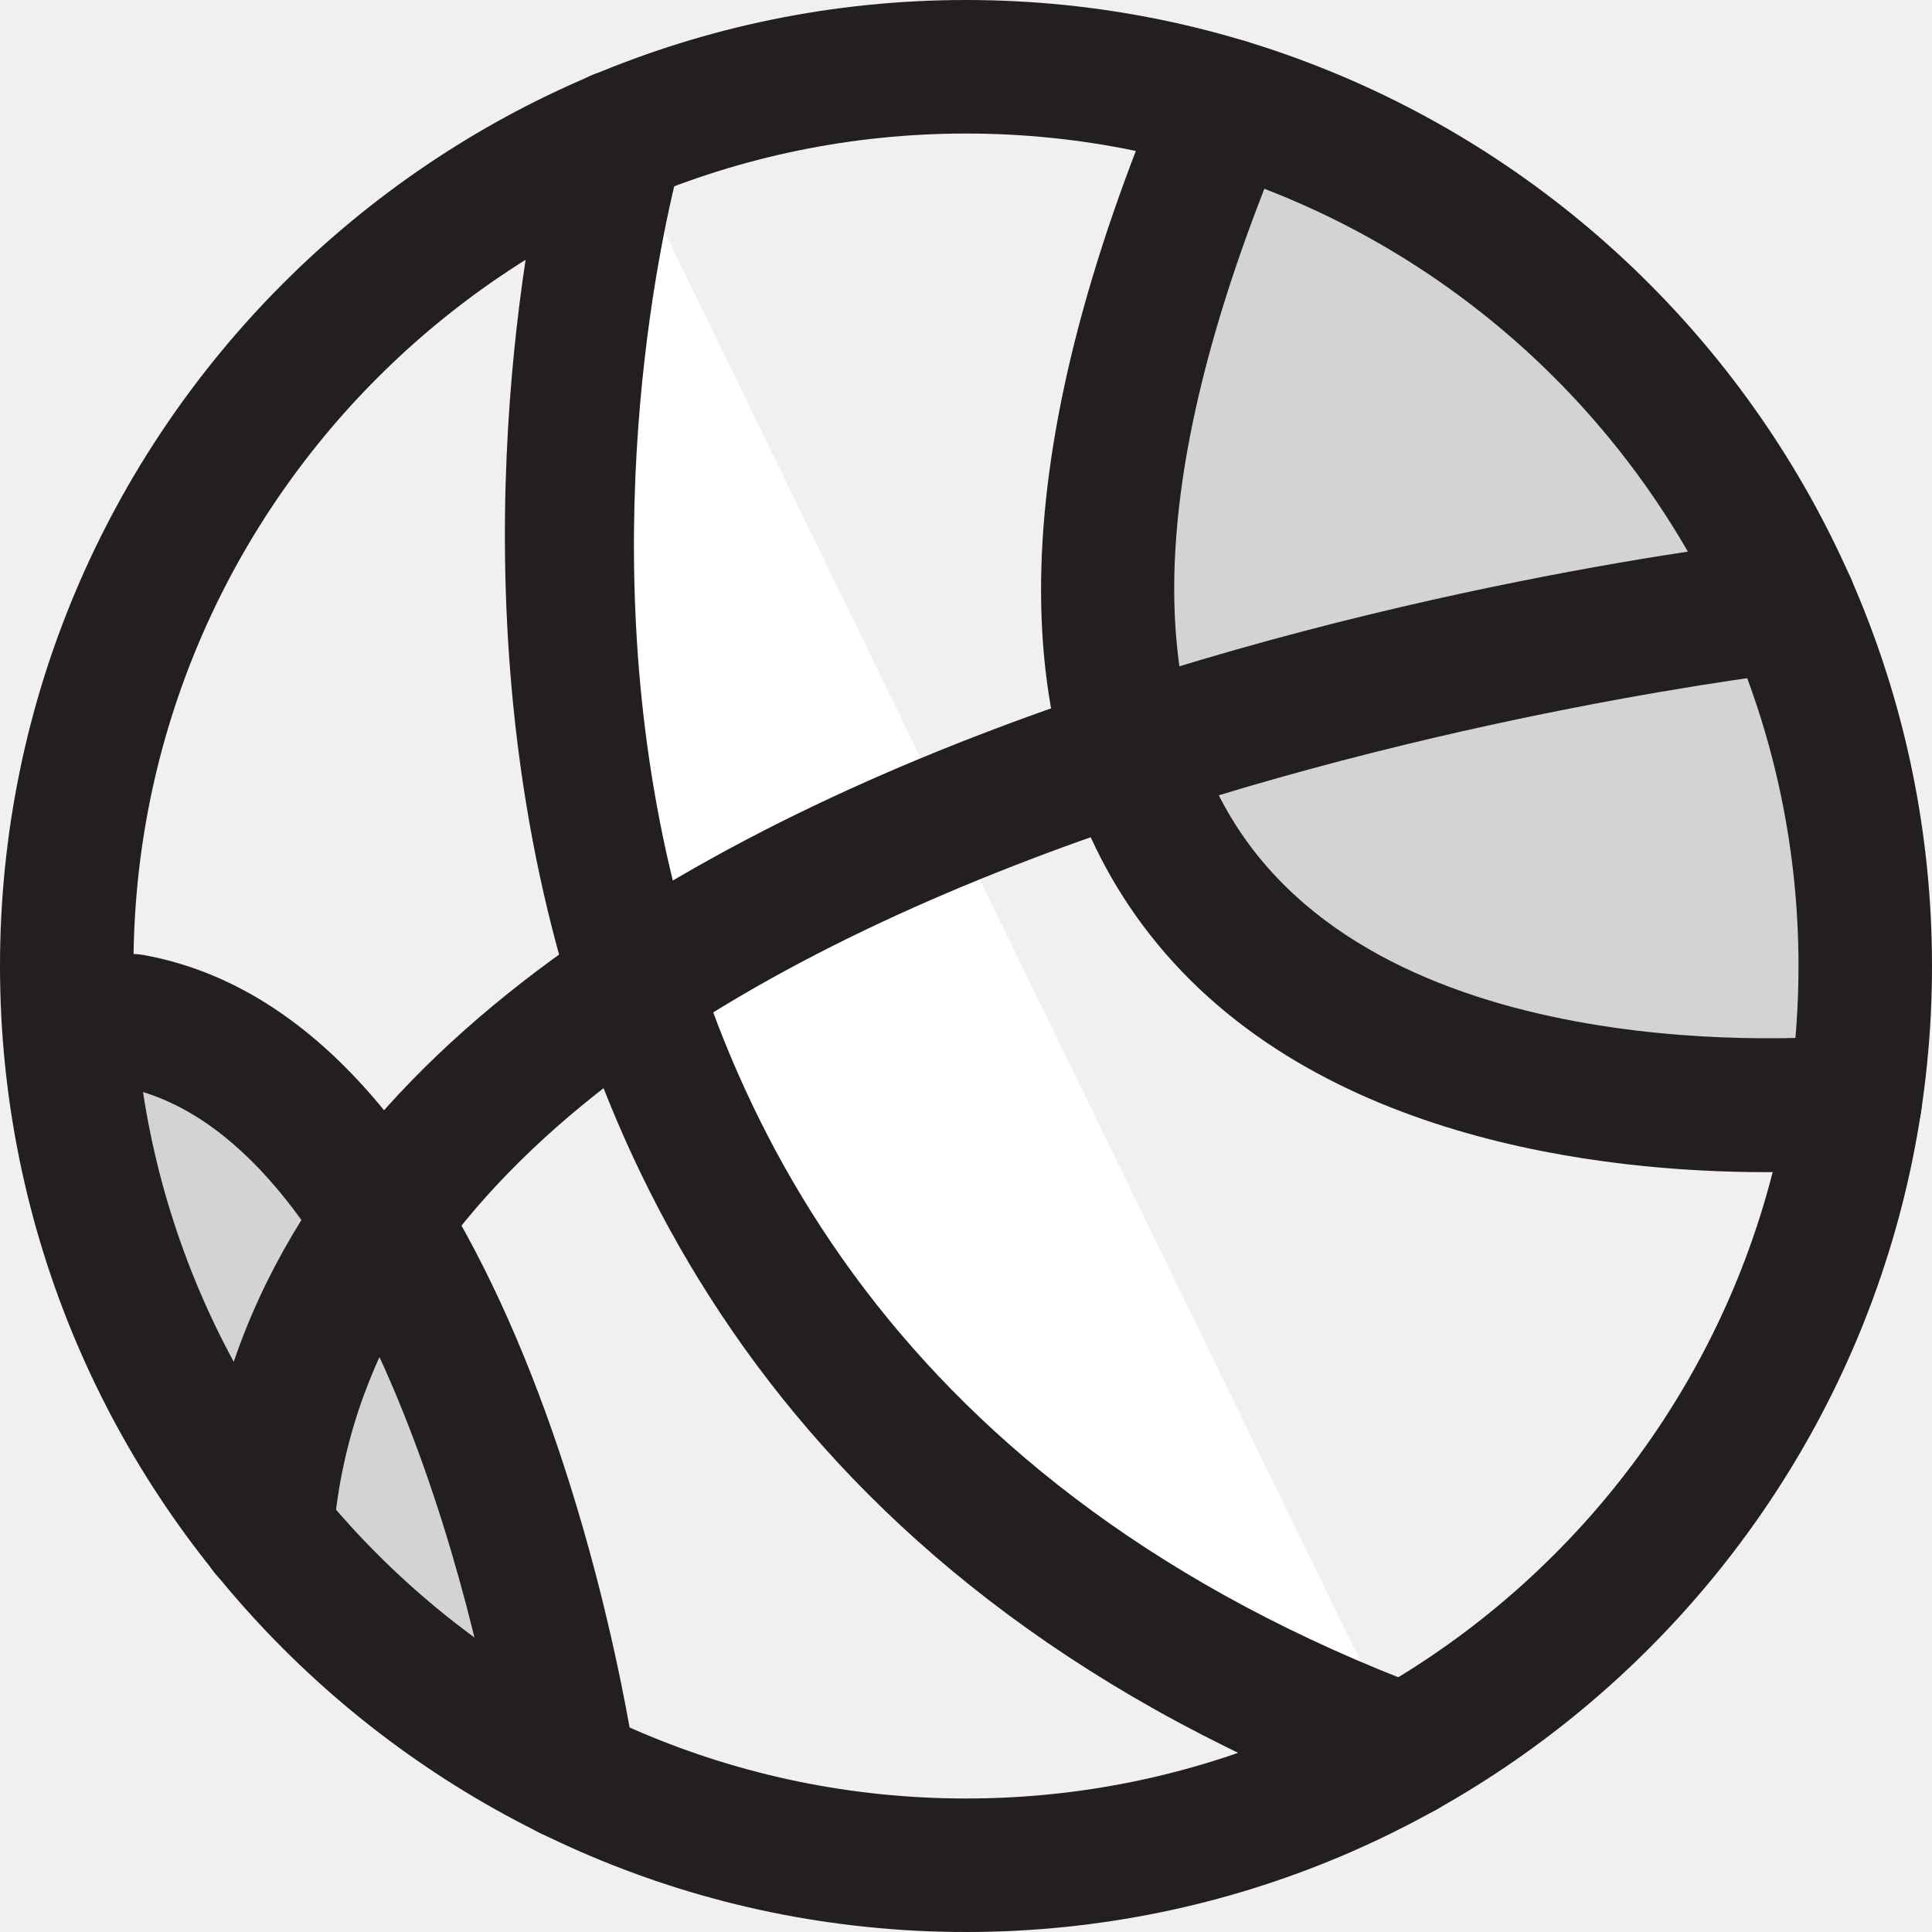
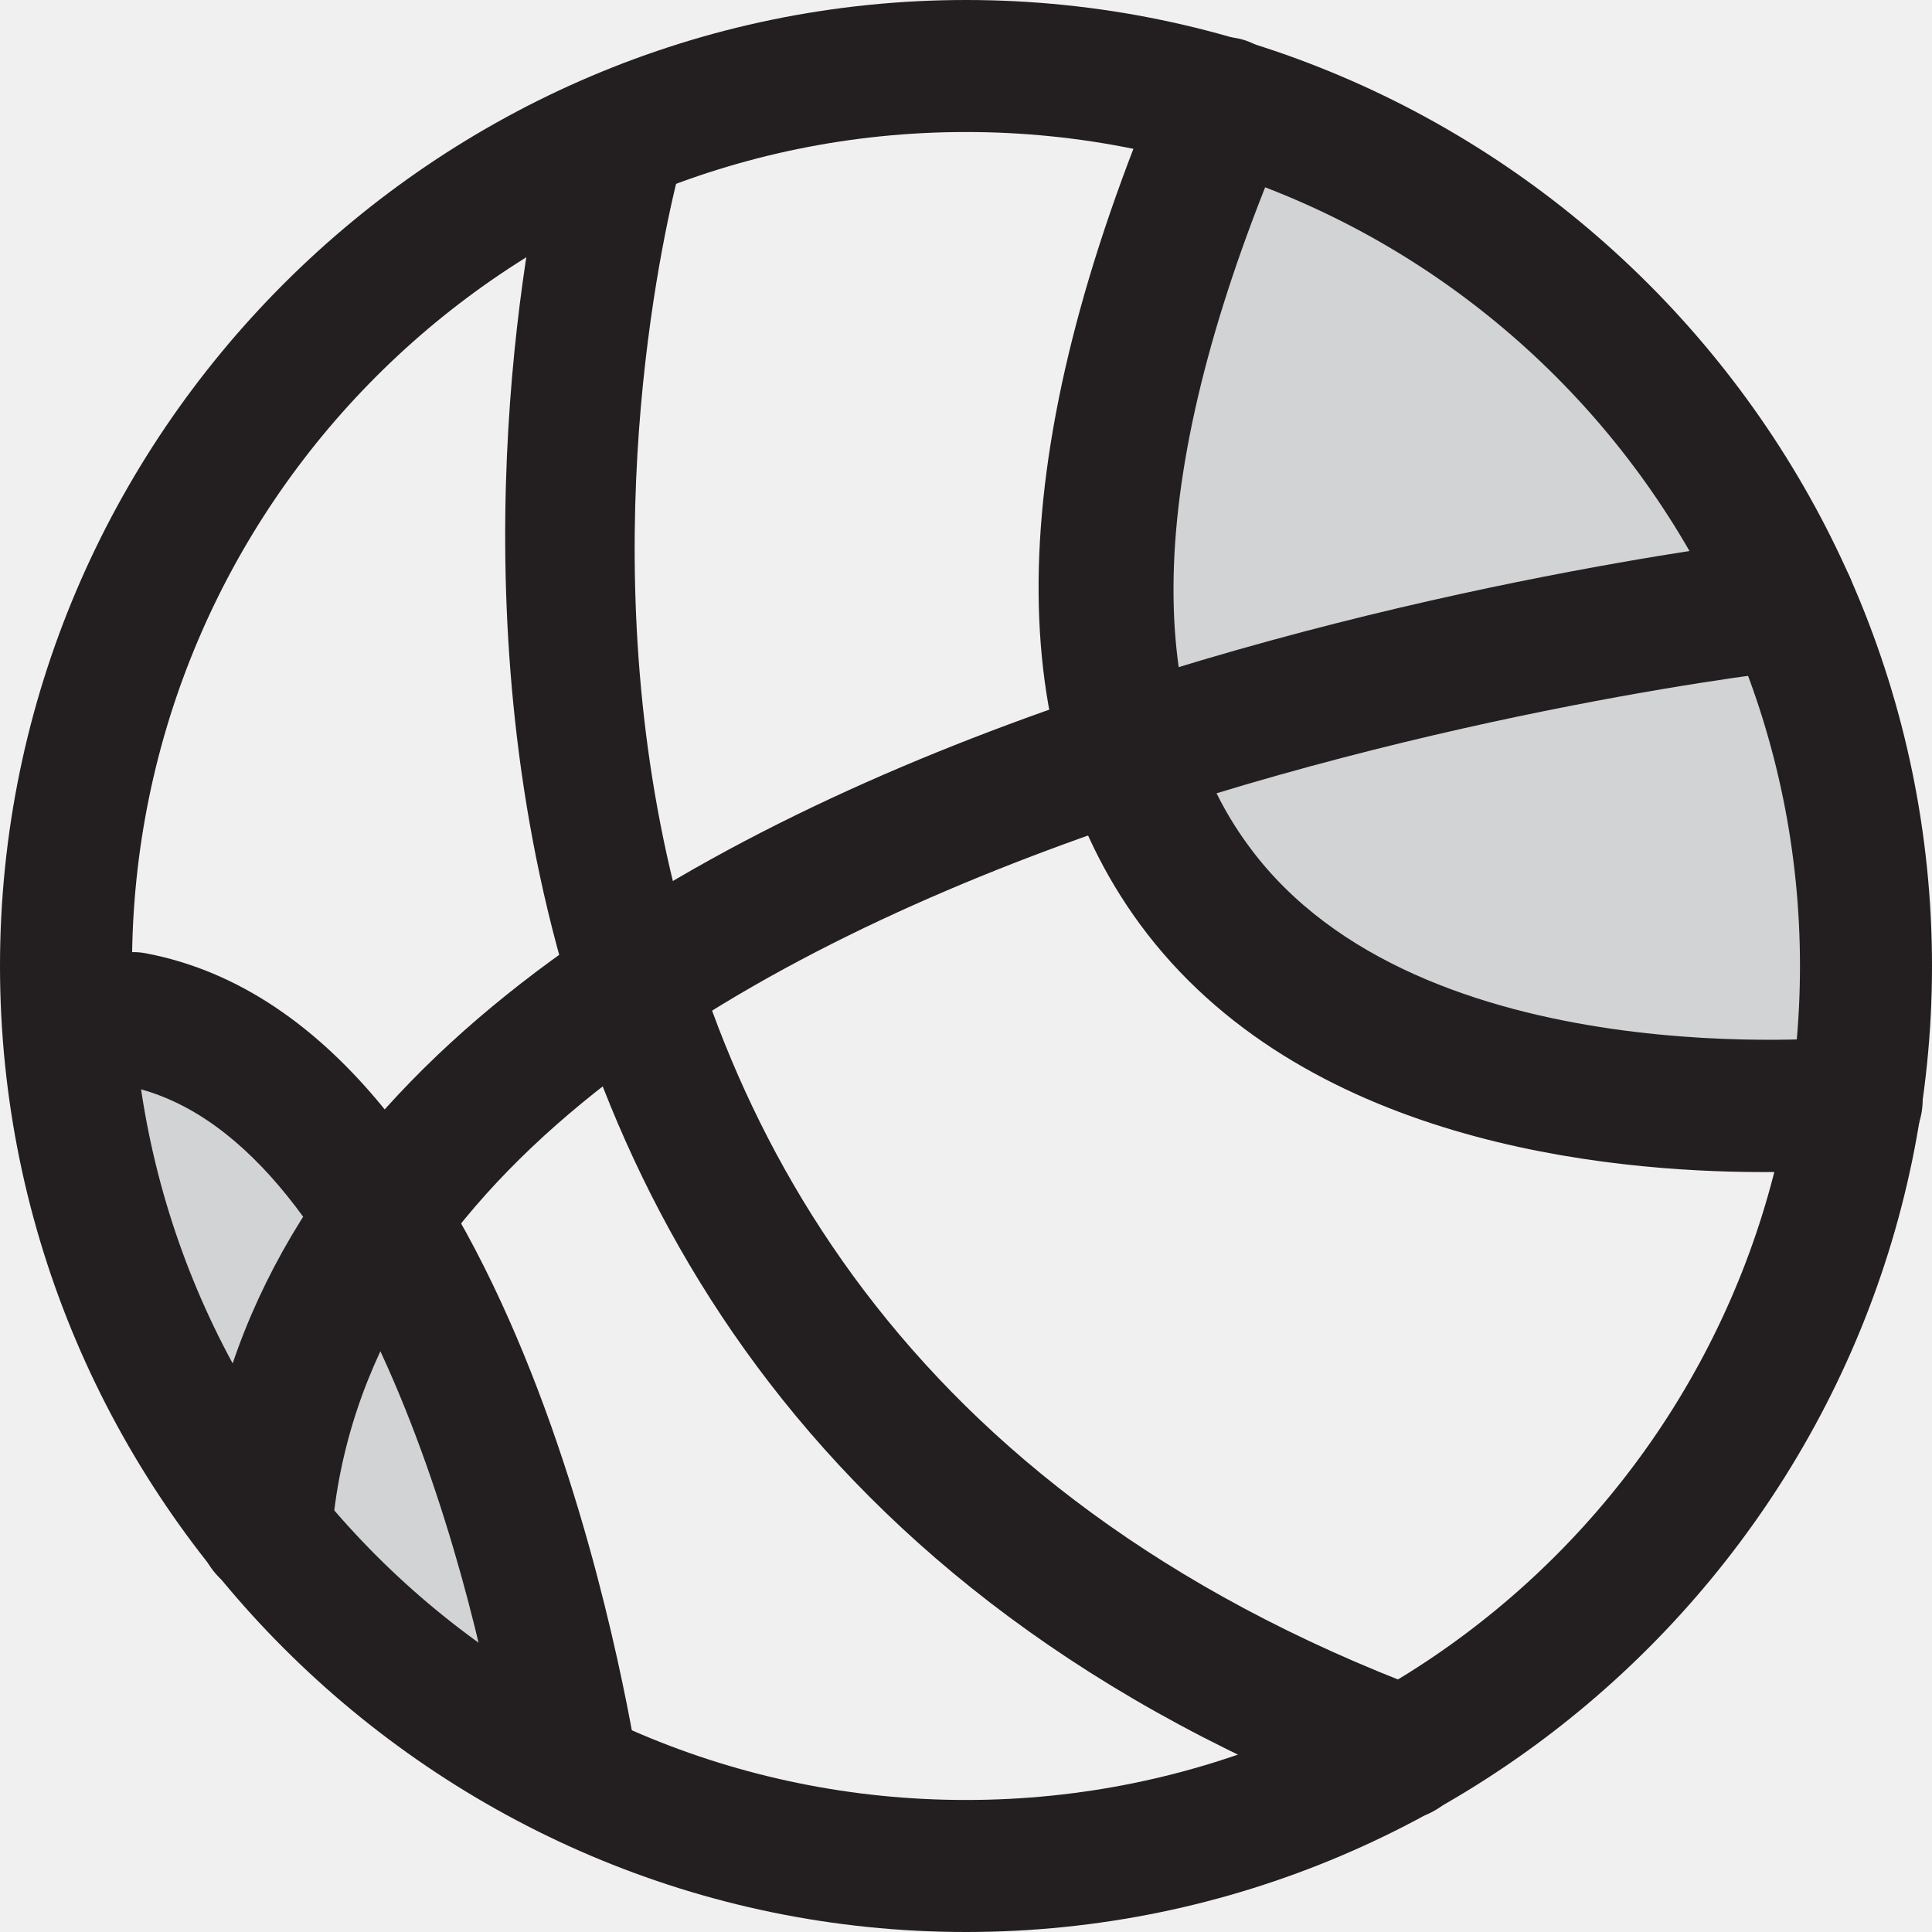
- <svg xmlns="http://www.w3.org/2000/svg" version="1.1" id="Layer_1" x="0px" y="0px" width="60px" height="60px" viewBox="0 0 60 60" enable-background="new 0 0 60 60" xml:space="preserve">
+ <svg xmlns="http://www.w3.org/2000/svg" version="1.1" id="Layer_1" x="0px" y="0px" viewBox="0 0 60 60" style="enable-background:new 0 0 60 60;" xml:space="preserve">
+   <style type="text/css">
+ 	.st0{fill:#D2D3D4;}
+ 	.st1{fill:#231F20;}
+ </style>
  <g>
    <g>
-       <polygon fill="#D2D3D4" points="1.225,33.174 5.485,43.383 10.889,50.359 16.384,54.385 16.384,48.264 12.768,39.475     8.285,33.707 2.129,31.699   " />
+       <polygon class="st0" points="1.2,33.2 5.5,43.4 10.9,50.4 16.4,54.4 16.4,48.3 12.8,39.5 8.3,33.7 2.1,31.7   " />
    </g>
    <g>
-       <polygon fill="#D2D3D4" points="37.864,3.802 34.402,17.483 36.355,26.286 40.531,30.682 47.561,33.557 57.927,34.924     57.611,25.786 53.976,15.672 46.739,8.763   " />
+       <polygon class="st0" points="37.9,3.8 34.4,17.5 36.4,26.3 40.5,30.7 47.6,33.6 57.9,34.9 57.6,25.8 54,15.7 46.7,8.8   " />
    </g>
    <g>
-       <path fill="#231F20" d="M30,60C13.458,60,0,46.543,0,30C0,13.458,13.458,0,30,0C46.543,0,60,13.458,60,30    C60,46.543,46.543,60,30,60z M30,4.147C15.745,4.147,4.146,15.744,4.146,30c0,14.256,11.599,25.854,25.854,25.854    c14.257,0,25.854-11.598,25.854-25.854C55.854,15.744,44.257,4.147,30,4.147z" />
+       <path class="st1" d="M30,60C13.5,60,0,46.5,0,30C0,13.5,13.5,0,30,0c16.5,0,30,13.5,30,30C60,46.5,46.5,60,30,60z M30,4.1    C15.7,4.1,4.1,15.7,4.1,30S15.7,55.9,30,55.9c14.3,0,25.9-11.6,25.9-25.9S44.3,4.1,30,4.1z" />
    </g>
    <g>
-       <path fill="#FFFFFF" d="M19.195,4.242c0,0-10.612,36.99,24.413,50.143" />
-       <path fill="#231F20" d="M43.608,56.459c-0.242,0-0.487-0.043-0.729-0.133C6.483,42.66,17.091,4.059,17.202,3.67    c0.315-1.101,1.464-1.737,2.564-1.422c1.101,0.316,1.737,1.465,1.421,2.565c-0.417,1.467-9.617,35.325,23.15,47.629    c1.072,0.402,1.615,1.598,1.213,2.67C45.237,55.945,44.448,56.459,43.608,56.459z" />
+       <path class="st1" d="M43.6,56.5c-0.2,0-0.5,0-0.7-0.1C6.5,42.7,17.1,4.1,17.2,3.7c0.3-1.1,1.5-1.7,2.6-1.4    c1.1,0.3,1.7,1.5,1.4,2.6c-0.4,1.5-9.6,35.3,23.1,47.6c1.1,0.4,1.6,1.6,1.2,2.7C45.2,55.9,44.4,56.5,43.6,56.5z" />
    </g>
    <g>
-       <path fill="#231F20" d="M54.839,36.402c-4.853,0-14.354-0.932-19.366-7.689c-4.414-5.953-4.176-14.787,0.706-26.258    c0.448-1.054,1.667-1.546,2.72-1.095c1.054,0.449,1.544,1.666,1.096,2.719c-4.262,10.014-4.665,17.467-1.198,22.154    c5.343,7.224,18.461,5.925,18.596,5.915c1.144-0.119,2.158,0.703,2.279,1.842c0.122,1.137-0.7,2.158-1.837,2.279    C57.669,36.289,56.54,36.402,54.839,36.402z" />
+       <path class="st1" d="M54.8,36.4c-4.9,0-14.4-0.9-19.4-7.7c-4.4-6-4.2-14.8,0.7-26.3c0.4-1.1,1.7-1.5,2.7-1.1C40,1.8,40.4,3,40,4.1    c-4.3,10-4.7,17.5-1.2,22.2c5.3,7.2,18.5,5.9,18.6,5.9c1.1-0.1,2.2,0.7,2.3,1.8c0.1,1.1-0.7,2.2-1.8,2.3    C57.7,36.3,56.5,36.4,54.8,36.4z" />
    </g>
    <g>
-       <path fill="#231F20" d="M17.682,57.139c-1.014,0-1.9-0.744-2.049-1.777c-0.804-5.559-4.508-20.277-11.911-21.623    c-1.126-0.205-1.874-1.285-1.669-2.412c0.206-1.125,1.287-1.867,2.411-1.668c11.846,2.156,15.139,24.176,15.272,25.113    c0.163,1.133-0.623,2.184-1.756,2.346C17.88,57.131,17.78,57.139,17.682,57.139z" />
+       <path class="st1" d="M17.7,57.1c-1,0-1.9-0.7-2-1.8c-0.8-5.6-4.5-20.3-11.9-21.6c-1.1-0.2-1.9-1.3-1.7-2.4    c0.2-1.1,1.3-1.9,2.4-1.7c11.8,2.2,15.1,24.2,15.3,25.1c0.2,1.1-0.6,2.2-1.8,2.3C17.9,57.1,17.8,57.1,17.7,57.1z" />
    </g>
    <g>
-       <path fill="#231F20" d="M8.287,49.625c-0.053,0-0.105-0.002-0.158-0.006c-1.143-0.086-1.998-1.082-1.911-2.225    c1.91-25.233,47.212-30.45,49.14-30.659c1.137-0.121,2.161,0.698,2.285,1.836c0.124,1.138-0.699,2.161-1.837,2.286    c-0.438,0.048-43.802,5.038-45.453,26.852C10.27,48.797,9.361,49.625,8.287,49.625z" />
+       <path class="st1" d="M8.3,49.6c-0.1,0-0.1,0-0.2,0c-1.1-0.1-2-1.1-1.9-2.2c1.9-25.2,47.2-30.4,49.1-30.7c1.1-0.1,2.2,0.7,2.3,1.8    s-0.7,2.2-1.8,2.3c-0.4,0-43.8,5-45.5,26.9C10.3,48.8,9.4,49.6,8.3,49.6z" />
    </g>
  </g>
</svg>
